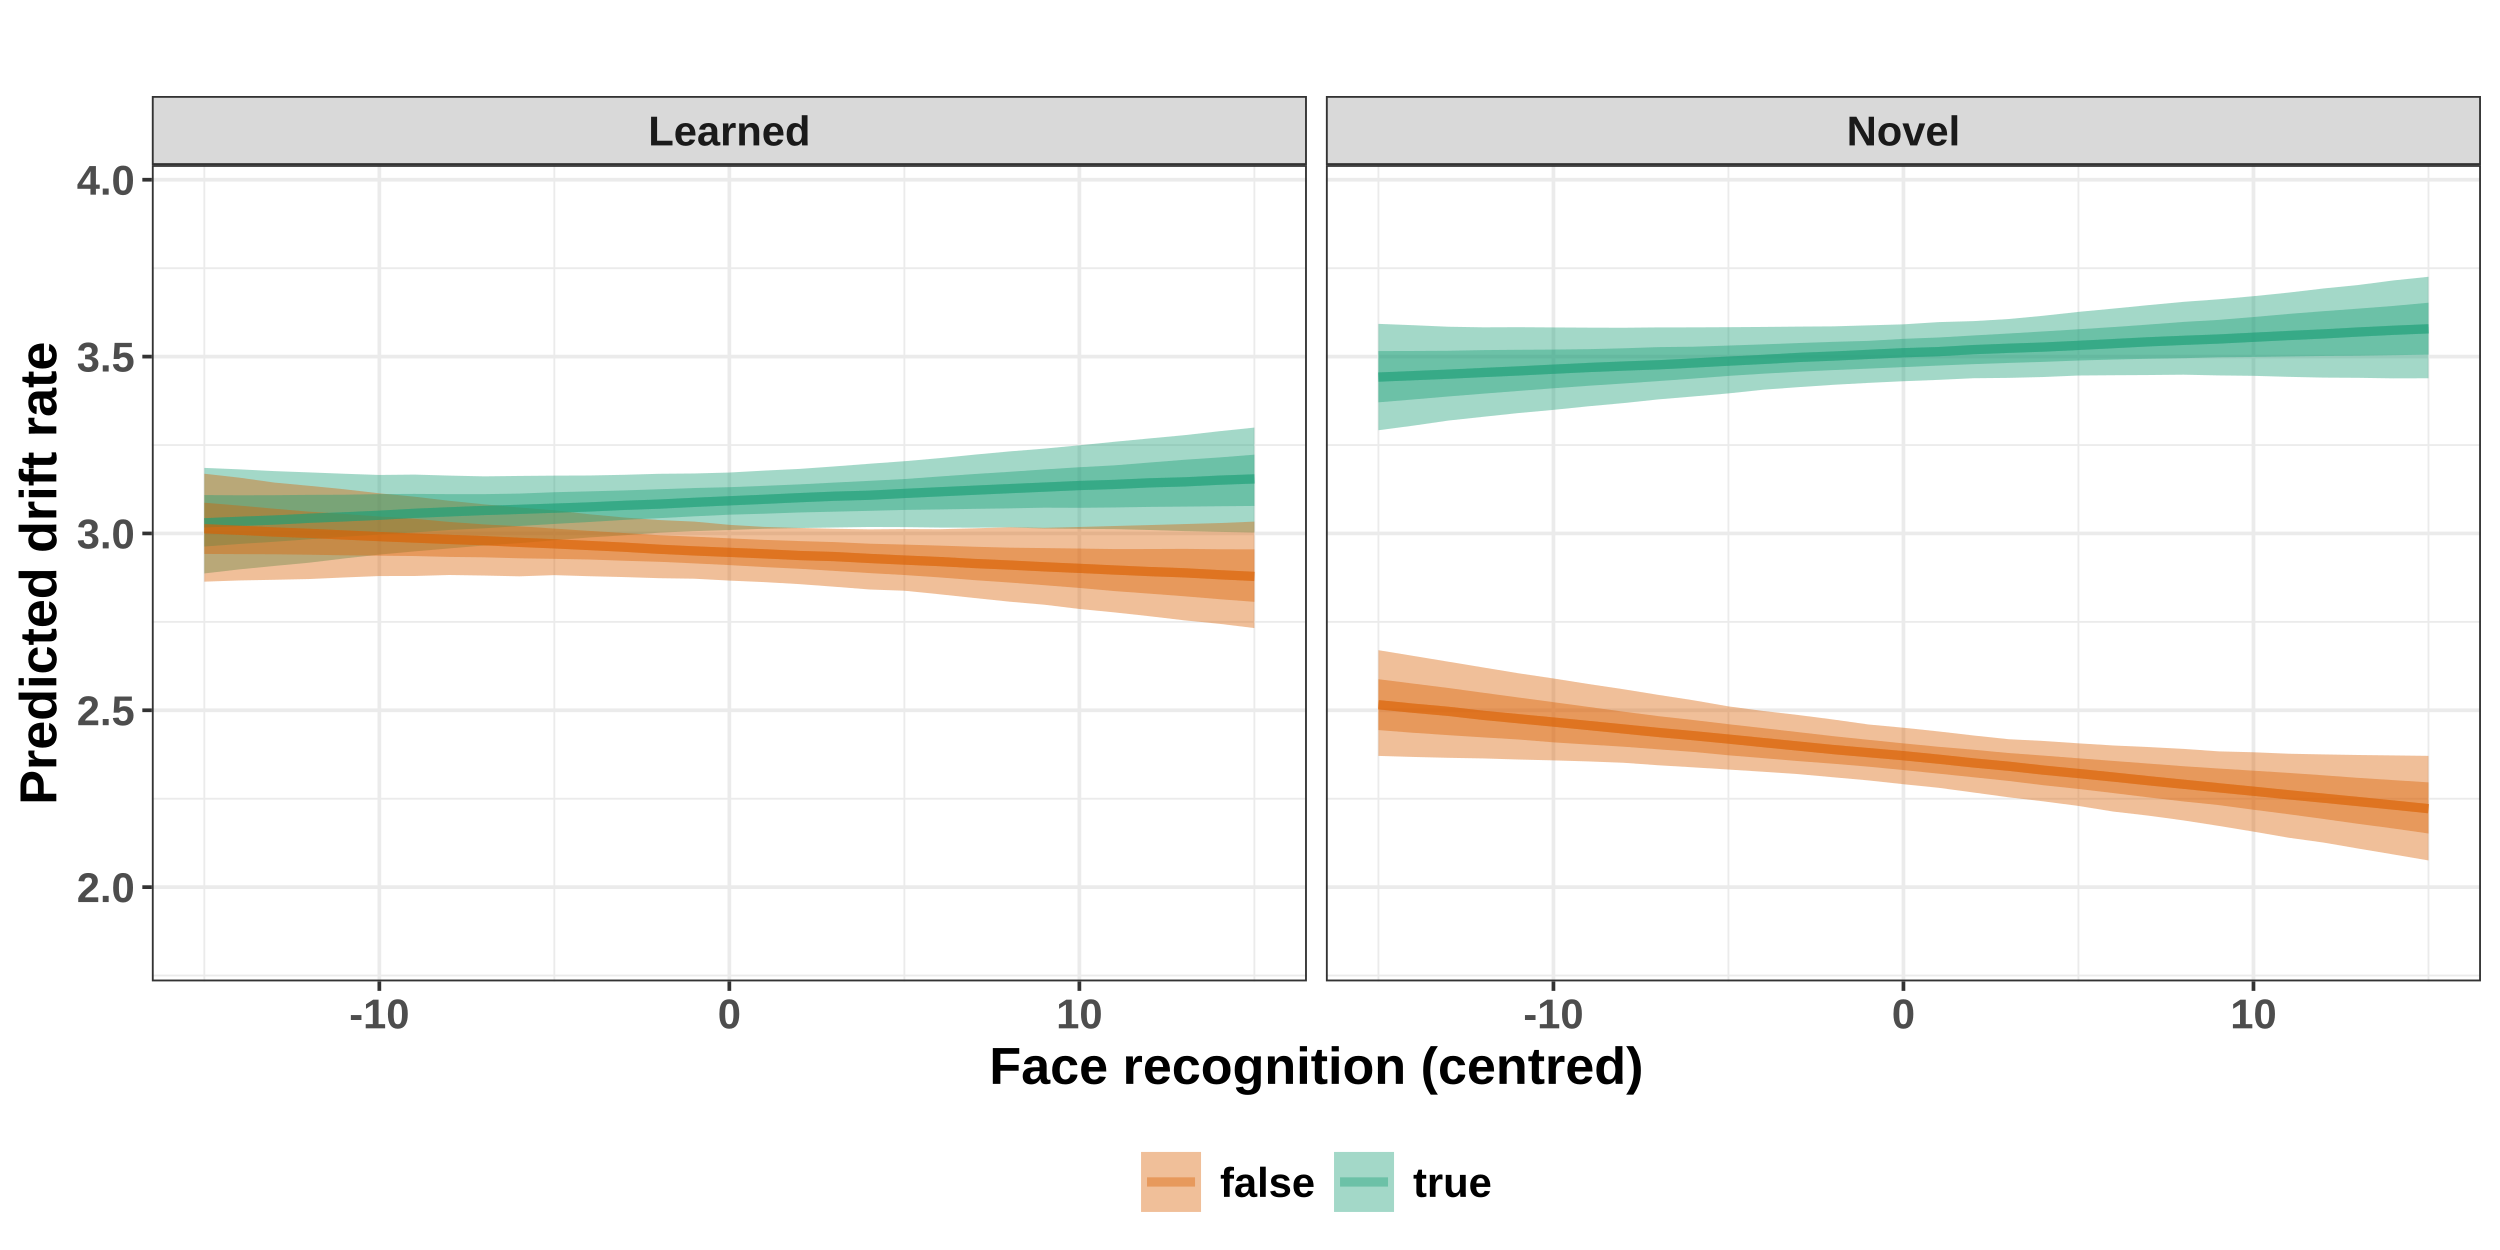
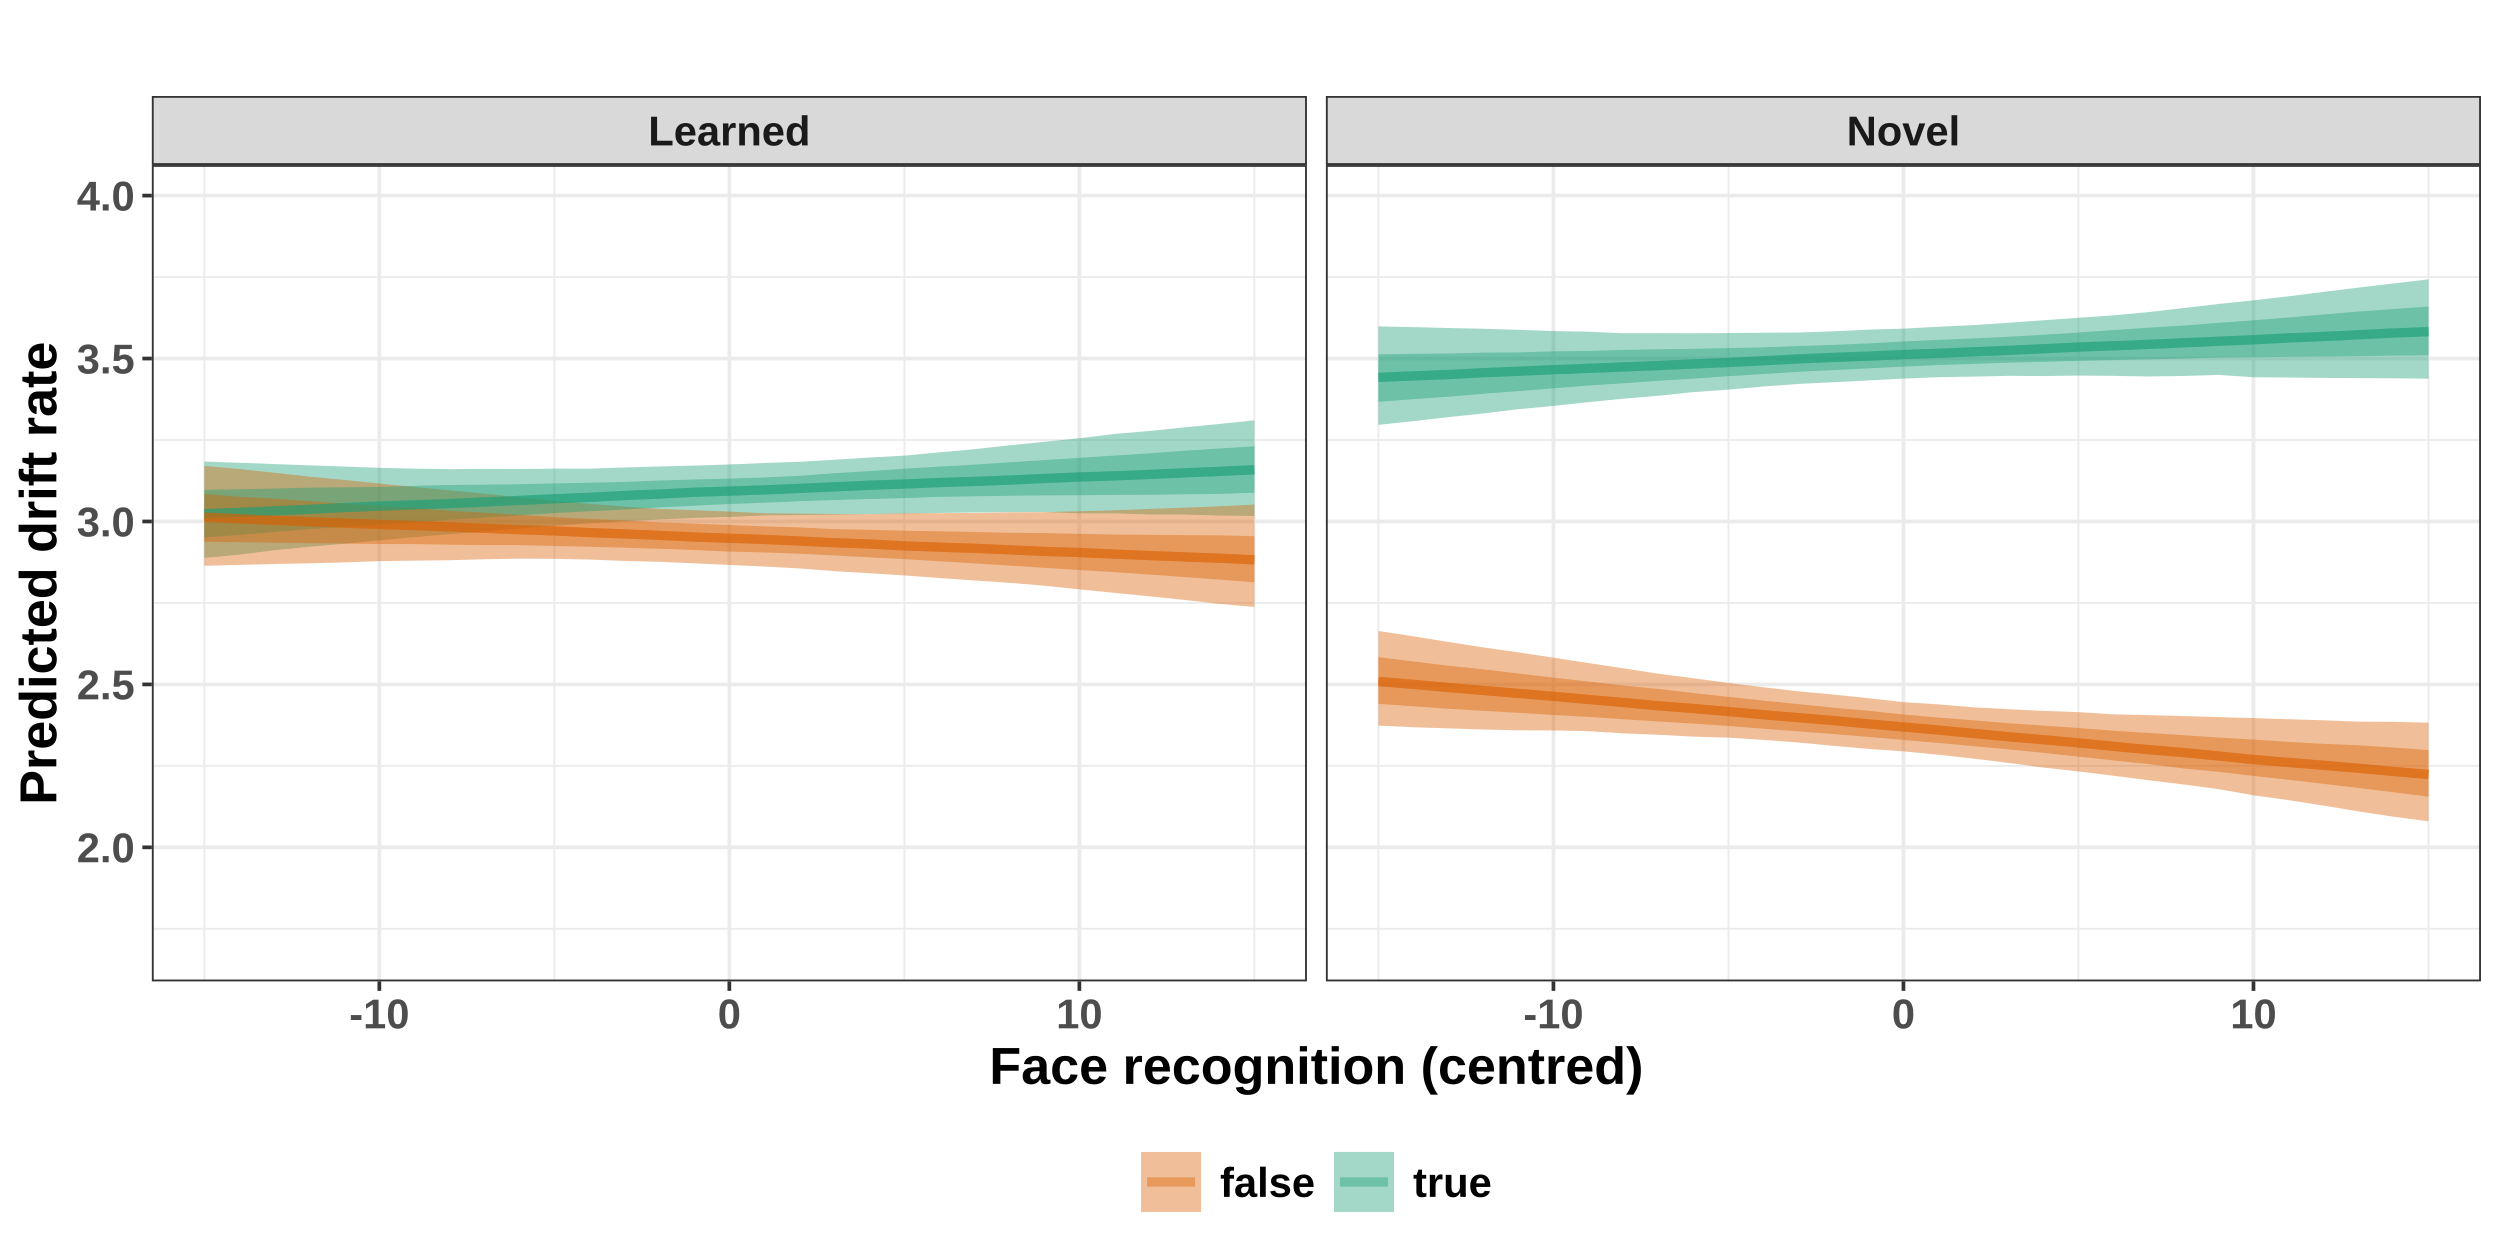
<svg xmlns="http://www.w3.org/2000/svg" width="720.00pt" height="360.00pt" viewBox="0 0 720.00 360.00">
  <g class="svglite">
    <defs>
      <style type="text/css">
    .svglite line, .svglite polyline, .svglite polygon, .svglite path, .svglite rect, .svglite circle {
      fill: none;
      stroke: #000000;
      stroke-linecap: round;
      stroke-linejoin: round;
      stroke-miterlimit: 10.00;
    }
    .svglite text {
      white-space: pre;
    }
    .svglite g.glyphgroup path {
      fill: inherit;
      stroke: none;
    }
  </style>
    </defs>
    <rect width="100%" height="100%" style="stroke: none; fill: #FFFFFF;" />
    <defs>
      <clipPath id="cpMC4wMHw3MjAuMDB8MC4wMHwzNjAuMDA=">
        <rect x="0.00" y="0.00" width="720.00" height="360.00" />
      </clipPath>
    </defs>
    <g clip-path="url(#cpMC4wMHw3MjAuMDB8MC4wMHwzNjAuMDA=)">
      <rect x="0.00" y="0.00" width="720.00" height="360.00" style="stroke-width: 1.07; stroke: #FFFFFF; fill: #FFFFFF;" />
    </g>
    <defs>
      <clipPath id="cpNDMuNzN8Mzc2LjM4fDQ3LjUzfDI4Mi42Mw==">
        <rect x="43.73" y="47.53" width="332.66" height="235.11" />
      </clipPath>
    </defs>
    <g clip-path="url(#cpNDMuNzN8Mzc2LjM4fDQ3LjUzfDI4Mi42Mw==)">
      <rect x="43.73" y="47.53" width="332.66" height="235.11" style="stroke-width: 1.07; stroke: none; fill: #FFFFFF;" />
-       <polyline points="43.73,280.96 376.38,280.96 " style="stroke-width: 0.53; stroke: #EBEBEB; stroke-linecap: butt;" />
-       <polyline points="43.73,230.03 376.38,230.03 " style="stroke-width: 0.53; stroke: #EBEBEB; stroke-linecap: butt;" />
-       <polyline points="43.73,179.10 376.38,179.10 " style="stroke-width: 0.53; stroke: #EBEBEB; stroke-linecap: butt;" />
-       <polyline points="43.73,128.17 376.38,128.17 " style="stroke-width: 0.53; stroke: #EBEBEB; stroke-linecap: butt;" />
-       <polyline points="43.73,77.24 376.38,77.24 " style="stroke-width: 0.53; stroke: #EBEBEB; stroke-linecap: butt;" />
+       <polyline points="43.73,267.49 376.38,267.49 " style="stroke-width: 0.53; stroke: #EBEBEB; stroke-linecap: butt;" />
+       <polyline points="43.73,220.57 376.38,220.57 " style="stroke-width: 0.53; stroke: #EBEBEB; stroke-linecap: butt;" />
+       <polyline points="43.73,173.64 376.38,173.64 " style="stroke-width: 0.53; stroke: #EBEBEB; stroke-linecap: butt;" />
+       <polyline points="43.73,126.72 376.38,126.72 " style="stroke-width: 0.53; stroke: #EBEBEB; stroke-linecap: butt;" />
+       <polyline points="43.73,79.80 376.38,79.80 " style="stroke-width: 0.53; stroke: #EBEBEB; stroke-linecap: butt;" />
      <polyline points="58.85,282.63 58.85,47.53 " style="stroke-width: 0.53; stroke: #EBEBEB; stroke-linecap: butt;" />
      <polyline points="159.65,282.63 159.65,47.53 " style="stroke-width: 0.53; stroke: #EBEBEB; stroke-linecap: butt;" />
      <polyline points="260.46,282.63 260.46,47.53 " style="stroke-width: 0.53; stroke: #EBEBEB; stroke-linecap: butt;" />
      <polyline points="361.26,282.63 361.26,47.53 " style="stroke-width: 0.53; stroke: #EBEBEB; stroke-linecap: butt;" />
-       <polyline points="43.73,255.49 376.38,255.49 " style="stroke-width: 1.07; stroke: #EBEBEB; stroke-linecap: butt;" />
-       <polyline points="43.73,204.56 376.38,204.56 " style="stroke-width: 1.07; stroke: #EBEBEB; stroke-linecap: butt;" />
-       <polyline points="43.73,153.63 376.38,153.63 " style="stroke-width: 1.07; stroke: #EBEBEB; stroke-linecap: butt;" />
-       <polyline points="43.73,102.70 376.38,102.70 " style="stroke-width: 1.07; stroke: #EBEBEB; stroke-linecap: butt;" />
-       <polyline points="43.73,51.77 376.38,51.77 " style="stroke-width: 1.07; stroke: #EBEBEB; stroke-linecap: butt;" />
+       <polyline points="43.73,244.03 376.38,244.03 " style="stroke-width: 1.07; stroke: #EBEBEB; stroke-linecap: butt;" />
+       <polyline points="43.73,197.11 376.38,197.11 " style="stroke-width: 1.07; stroke: #EBEBEB; stroke-linecap: butt;" />
+       <polyline points="43.73,150.18 376.38,150.18 " style="stroke-width: 1.07; stroke: #EBEBEB; stroke-linecap: butt;" />
+       <polyline points="43.73,103.26 376.38,103.26 " style="stroke-width: 1.07; stroke: #EBEBEB; stroke-linecap: butt;" />
+       <polyline points="43.73,56.33 376.38,56.33 " style="stroke-width: 1.07; stroke: #EBEBEB; stroke-linecap: butt;" />
      <polyline points="109.25,282.63 109.25,47.53 " style="stroke-width: 1.07; stroke: #EBEBEB; stroke-linecap: butt;" />
      <polyline points="210.05,282.63 210.05,47.53 " style="stroke-width: 1.07; stroke: #EBEBEB; stroke-linecap: butt;" />
      <polyline points="310.86,282.63 310.86,47.53 " style="stroke-width: 1.07; stroke: #EBEBEB; stroke-linecap: butt;" />
-       <polygon points="58.85,134.75 68.93,135.17 79.01,135.68 89.09,136.05 99.17,136.44 109.25,136.79 119.33,136.68 129.41,136.97 139.49,137.19 149.57,137.07 159.65,136.98 169.73,136.94 179.81,136.74 189.89,136.45 199.97,136.36 210.05,136.09 220.14,135.53 230.22,135.05 240.30,134.33 250.38,133.56 260.46,132.83 270.54,131.95 280.62,130.94 290.70,130.01 300.78,129.20 310.86,128.24 320.94,127.23 331.02,126.27 341.10,125.33 351.18,124.19 361.26,123.14 361.26,153.38 351.18,153.18 341.10,152.96 331.02,152.64 320.94,152.38 310.86,152.31 300.78,152.21 290.70,151.90 280.62,151.97 270.54,151.94 260.46,151.81 250.38,151.77 240.30,151.92 230.22,152.08 220.14,152.28 210.05,152.64 199.97,152.97 189.89,153.41 179.81,154.15 169.73,154.79 159.65,155.58 149.57,156.41 139.49,157.08 129.41,157.94 119.33,158.80 109.25,159.72 99.17,160.83 89.09,162.05 79.01,162.99 68.93,163.98 58.85,165.15 " style="stroke-width: 0.00; stroke: none; stroke-linecap: butt; fill: #1B9E77; fill-opacity: 0.40;" />
-       <polygon points="58.85,136.44 68.93,137.57 79.01,138.98 89.09,139.92 99.17,140.91 109.25,142.08 119.33,143.05 129.41,144.23 139.49,145.26 149.57,146.16 159.65,146.96 169.73,148.11 179.81,149.05 189.89,149.77 199.97,150.22 210.05,151.15 220.14,151.75 230.22,152.05 240.30,152.28 250.38,152.45 260.46,152.36 270.54,152.41 280.62,152.16 290.70,151.85 300.78,152.01 310.86,151.77 320.94,151.49 331.02,151.22 341.10,150.93 351.18,150.64 361.26,150.22 361.26,180.89 351.18,179.66 341.10,178.66 331.02,177.47 320.94,176.37 310.86,175.39 300.78,174.16 290.70,173.28 280.62,172.23 270.54,171.15 260.46,170.13 250.38,169.77 240.30,168.98 230.22,168.23 220.14,167.65 210.05,167.21 199.97,166.67 189.89,166.52 179.81,166.20 169.73,165.95 159.65,165.64 149.57,165.98 139.49,165.76 129.41,165.60 119.33,165.89 109.25,165.90 99.17,166.31 89.09,166.76 79.01,166.98 68.93,167.17 58.85,167.52 " style="stroke-width: 0.00; stroke: none; stroke-linecap: butt; fill: #D95F02; fill-opacity: 0.40;" />
-       <polygon points="58.85,142.57 68.93,142.64 79.01,142.61 89.09,142.52 99.17,142.48 109.25,142.30 119.33,142.24 129.41,142.31 139.49,142.31 149.57,142.15 159.65,141.76 169.73,141.51 179.81,141.24 189.89,140.90 199.97,140.55 210.05,140.31 220.14,139.92 230.22,139.50 240.30,138.98 250.38,138.48 260.46,137.96 270.54,137.23 280.62,136.51 290.70,135.88 300.78,135.19 310.86,134.56 320.94,134.02 331.02,133.21 341.10,132.41 351.18,131.74 361.26,130.94 361.26,145.71 351.18,145.80 341.10,145.90 331.02,145.99 320.94,146.15 310.86,146.25 300.78,146.21 290.70,146.41 280.62,146.55 270.54,146.72 260.46,146.86 250.38,147.12 240.30,147.36 230.22,147.59 220.14,147.95 210.05,148.23 199.97,148.70 189.89,149.23 179.81,149.72 169.73,150.33 159.65,150.89 149.57,151.49 139.49,152.15 129.41,152.63 119.33,153.35 109.25,153.95 99.17,154.58 89.09,155.30 79.01,156.03 68.93,156.66 58.85,157.40 " style="stroke-width: 0.00; stroke: none; stroke-linecap: butt; fill: #1B9E77; fill-opacity: 0.40;" />
-       <polygon points="58.85,144.78 68.93,145.61 79.01,146.51 89.09,147.36 99.17,148.03 109.25,148.76 119.33,149.39 129.41,150.32 139.49,151.03 149.57,151.57 159.65,152.24 169.73,152.90 179.81,153.52 189.89,154.14 199.97,154.56 210.05,155.04 220.14,155.49 230.22,155.83 240.30,156.12 250.38,156.58 260.46,156.84 270.54,157.13 280.62,157.46 290.70,157.72 300.78,157.85 310.86,157.98 320.94,158.13 331.02,158.12 341.10,158.07 351.18,158.19 361.26,158.21 361.26,173.33 351.18,172.57 341.10,171.73 331.02,170.97 320.94,170.23 310.86,169.34 300.78,168.54 290.70,167.77 280.62,167.08 270.54,166.29 260.46,165.61 250.38,165.05 240.30,164.43 230.22,163.81 220.14,163.32 210.05,162.75 199.97,162.26 189.89,161.80 179.81,161.50 169.73,161.14 159.65,160.95 149.57,160.79 139.49,160.51 129.41,160.39 119.33,160.14 109.25,160.04 99.17,159.93 89.09,159.76 79.01,159.63 68.93,159.59 58.85,159.53 " style="stroke-width: 0.00; stroke: none; stroke-linecap: butt; fill: #D95F02; fill-opacity: 0.40;" />
-       <polyline points="58.85,150.57 68.93,150.15 79.01,149.77 89.09,149.25 99.17,148.85 109.25,148.40 119.33,147.84 129.41,147.41 139.49,147.01 149.57,146.69 159.65,146.35 169.73,146.00 179.81,145.54 189.89,145.18 199.97,144.68 210.05,144.23 220.14,143.80 230.22,143.33 240.30,142.91 250.38,142.63 260.46,142.11 270.54,141.64 280.62,141.18 290.70,140.73 300.78,140.29 310.86,139.83 320.94,139.52 331.02,139.06 341.10,138.78 351.18,138.29 361.26,137.93 " style="stroke-width: 2.67; stroke: #1B9E77; stroke-opacity: 0.40; stroke-linecap: butt;" />
-       <polyline points="58.85,150.57 68.93,150.15 79.01,149.77 89.09,149.25 99.17,148.85 109.25,148.40 119.33,147.84 129.41,147.41 139.49,147.01 149.57,146.69 159.65,146.35 169.73,146.00 179.81,145.54 189.89,145.18 199.97,144.68 210.05,144.23 220.14,143.80 230.22,143.33 240.30,142.91 250.38,142.63 260.46,142.11 270.54,141.64 280.62,141.18 290.70,140.73 300.78,140.29 310.86,139.83 320.94,139.52 331.02,139.06 341.10,138.78 351.18,138.29 361.26,137.93 " style="stroke-width: 2.67; stroke: #1B9E77; stroke-opacity: 0.40; stroke-linecap: butt;" />
-       <polyline points="58.85,152.27 68.93,152.72 79.01,153.22 89.09,153.61 99.17,154.08 109.25,154.54 119.33,154.96 129.41,155.35 139.49,155.72 149.57,156.20 159.65,156.62 169.73,157.11 179.81,157.59 189.89,158.19 199.97,158.66 210.05,159.08 220.14,159.50 230.22,159.99 240.30,160.29 250.38,160.83 260.46,161.30 270.54,161.73 280.62,162.29 290.70,162.73 300.78,163.24 310.86,163.69 320.94,164.16 331.02,164.61 341.10,164.97 351.18,165.52 361.26,166.01 " style="stroke-width: 2.67; stroke: #D95F02; stroke-opacity: 0.40; stroke-linecap: butt;" />
-       <polyline points="58.85,152.27 68.93,152.72 79.01,153.22 89.09,153.61 99.17,154.08 109.25,154.54 119.33,154.96 129.41,155.35 139.49,155.72 149.57,156.20 159.65,156.62 169.73,157.11 179.81,157.59 189.89,158.19 199.97,158.66 210.05,159.08 220.14,159.50 230.22,159.99 240.30,160.29 250.38,160.83 260.46,161.30 270.54,161.73 280.62,162.29 290.70,162.73 300.78,163.24 310.86,163.69 320.94,164.16 331.02,164.61 341.10,164.97 351.18,165.52 361.26,166.01 " style="stroke-width: 2.67; stroke: #D95F02; stroke-opacity: 0.40; stroke-linecap: butt;" />
+       <polygon points="58.85,132.92 68.93,133.28 79.01,133.65 89.09,134.01 99.17,134.37 109.25,134.73 119.33,134.97 129.41,135.11 139.49,135.04 149.57,135.08 159.65,134.96 169.73,134.98 179.81,134.63 189.89,134.34 199.97,134.09 210.05,133.77 220.14,133.34 230.22,133.00 240.30,132.40 250.38,131.77 260.46,131.22 270.54,130.27 280.62,129.36 290.70,128.25 300.78,127.24 310.86,126.20 320.94,124.97 331.02,124.12 341.10,123.07 351.18,122.09 361.26,121.05 361.26,148.59 351.18,148.49 341.10,148.17 331.02,148.16 320.94,147.84 310.86,147.83 300.78,147.47 290.70,147.49 280.62,147.60 270.54,147.74 260.46,147.90 250.38,148.11 240.30,148.20 230.22,148.33 220.14,148.43 210.05,148.88 199.97,149.15 189.89,149.62 179.81,150.16 169.73,150.72 159.65,151.41 149.57,152.18 139.49,153.02 129.41,153.84 119.33,154.69 109.25,155.62 99.17,156.58 89.09,157.45 79.01,158.46 68.93,159.73 58.85,160.66 " style="stroke-width: 0.00; stroke: none; stroke-linecap: butt; fill: #1B9E77; fill-opacity: 0.40;" />
+       <polygon points="58.85,134.19 68.93,135.09 79.01,136.16 89.09,137.28 99.17,138.24 109.25,139.26 119.33,140.26 129.41,141.23 139.49,142.16 149.57,143.30 159.65,144.25 169.73,145.09 179.81,145.91 189.89,146.57 199.97,146.93 210.05,147.34 220.14,147.81 230.22,147.93 240.30,148.03 250.38,148.10 260.46,147.78 270.54,147.78 280.62,147.73 290.70,147.55 300.78,147.51 310.86,147.24 320.94,146.97 331.02,146.56 341.10,146.22 351.18,145.81 361.26,145.30 361.26,174.83 351.18,173.91 341.10,172.78 331.02,171.75 320.94,170.75 310.86,169.75 300.78,168.69 290.70,167.85 280.62,167.17 270.54,166.48 260.46,165.74 250.38,165.09 240.30,164.50 230.22,163.72 220.14,163.16 210.05,162.71 199.97,162.23 189.89,161.81 179.81,161.55 169.73,161.15 159.65,160.95 149.57,160.89 139.49,161.07 129.41,161.35 119.33,161.46 109.25,161.61 99.17,161.97 89.09,162.24 79.01,162.43 68.93,162.70 58.85,162.94 " style="stroke-width: 0.00; stroke: none; stroke-linecap: butt; fill: #D95F02; fill-opacity: 0.40;" />
+       <polygon points="58.85,141.08 68.93,140.91 79.01,140.70 89.09,140.45 99.17,140.35 109.25,140.24 119.33,139.93 129.41,139.67 139.49,139.59 149.57,139.46 159.65,139.22 169.73,139.03 179.81,138.79 189.89,138.40 199.97,138.09 210.05,137.85 220.14,137.51 230.22,137.02 240.30,136.29 250.38,135.68 260.46,134.99 270.54,134.38 280.62,133.81 290.70,133.14 300.78,132.50 310.86,131.86 320.94,131.20 331.02,130.56 341.10,129.81 351.18,129.15 361.26,128.54 361.26,141.91 351.18,142.25 341.10,142.35 331.02,142.50 320.94,142.54 310.86,142.63 300.78,142.66 290.70,142.79 280.62,142.93 270.54,143.10 260.46,143.43 250.38,143.72 240.30,143.99 230.22,144.35 220.14,144.79 210.05,145.15 199.97,145.64 189.89,146.14 179.81,146.74 169.73,147.25 159.65,147.75 149.57,148.43 139.49,149.10 129.41,149.71 119.33,150.41 109.25,151.07 99.17,151.71 89.09,152.36 79.01,153.19 68.93,154.06 58.85,154.81 " style="stroke-width: 0.00; stroke: none; stroke-linecap: butt; fill: #1B9E77; fill-opacity: 0.40;" />
+       <polygon points="58.85,142.27 68.93,143.08 79.01,143.62 89.09,144.33 99.17,145.04 109.25,145.73 119.33,146.27 129.41,147.13 139.49,147.66 149.57,148.28 159.65,148.93 169.73,149.47 179.81,149.87 189.89,150.45 199.97,150.82 210.05,151.21 220.14,151.59 230.22,151.89 240.30,152.39 250.38,152.58 260.46,152.83 270.54,153.02 280.62,153.21 290.70,153.43 300.78,153.54 310.86,153.73 320.94,153.96 331.02,154.02 341.10,154.12 351.18,154.17 361.26,154.42 361.26,167.73 351.18,166.93 341.10,166.20 331.02,165.48 320.94,164.78 310.86,164.17 300.78,163.54 290.70,162.88 280.62,162.27 270.54,161.66 260.46,161.03 250.38,160.52 240.30,159.97 230.22,159.48 220.14,159.10 210.05,158.86 199.97,158.42 189.89,158.05 179.81,157.75 169.73,157.46 159.65,157.25 149.57,156.99 139.49,157.00 129.41,156.88 119.33,156.70 109.25,156.68 99.17,156.56 89.09,156.43 79.01,156.31 68.93,156.14 58.85,156.07 " style="stroke-width: 0.00; stroke: none; stroke-linecap: butt; fill: #D95F02; fill-opacity: 0.40;" />
+       <polyline points="58.85,147.95 68.93,147.58 79.01,147.14 89.09,146.68 99.17,146.18 109.25,145.75 119.33,145.38 129.41,145.04 139.49,144.57 149.57,144.12 159.65,143.65 169.73,143.24 179.81,142.69 189.89,142.29 199.97,141.77 210.05,141.44 220.14,141.09 230.22,140.66 240.30,140.21 250.38,139.75 260.46,139.40 270.54,138.98 280.62,138.65 290.70,138.27 300.78,137.80 310.86,137.38 320.94,137.05 331.02,136.64 341.10,136.17 351.18,135.77 361.26,135.28 " style="stroke-width: 2.67; stroke: #1B9E77; stroke-opacity: 0.40; stroke-linecap: butt;" />
+       <polyline points="58.85,147.95 68.93,147.58 79.01,147.14 89.09,146.68 99.17,146.18 109.25,145.75 119.33,145.38 129.41,145.04 139.49,144.57 149.57,144.12 159.65,143.65 169.73,143.24 179.81,142.69 189.89,142.29 199.97,141.77 210.05,141.44 220.14,141.09 230.22,140.66 240.30,140.21 250.38,139.75 260.46,139.40 270.54,138.98 280.62,138.65 290.70,138.27 300.78,137.80 310.86,137.38 320.94,137.05 331.02,136.64 341.10,136.17 351.18,135.77 361.26,135.28 " style="stroke-width: 2.67; stroke: #1B9E77; stroke-opacity: 0.40; stroke-linecap: butt;" />
+       <polyline points="58.85,148.95 68.93,149.41 79.01,149.87 89.09,150.27 99.17,150.67 109.25,151.04 119.33,151.37 129.41,151.74 139.49,152.15 149.57,152.55 159.65,152.90 169.73,153.38 179.81,153.76 189.89,154.19 199.97,154.66 210.05,155.02 220.14,155.36 230.22,155.81 240.30,156.31 250.38,156.67 260.46,157.22 270.54,157.58 280.62,157.92 290.70,158.35 300.78,158.81 310.86,159.13 320.94,159.58 331.02,160.00 341.10,160.39 351.18,160.77 361.26,161.23 " style="stroke-width: 2.67; stroke: #D95F02; stroke-opacity: 0.40; stroke-linecap: butt;" />
+       <polyline points="58.85,148.95 68.93,149.41 79.01,149.87 89.09,150.27 99.17,150.67 109.25,151.04 119.33,151.37 129.41,151.74 139.49,152.15 149.57,152.55 159.65,152.90 169.73,153.38 179.81,153.76 189.89,154.19 199.97,154.66 210.05,155.02 220.14,155.36 230.22,155.81 240.30,156.31 250.38,156.67 260.46,157.22 270.54,157.58 280.62,157.92 290.70,158.35 300.78,158.81 310.86,159.13 320.94,159.58 331.02,160.00 341.10,160.39 351.18,160.77 361.26,161.23 " style="stroke-width: 2.67; stroke: #D95F02; stroke-opacity: 0.40; stroke-linecap: butt;" />
      <rect x="43.73" y="47.53" width="332.66" height="235.11" style="stroke-width: 1.07; stroke: #333333;" />
    </g>
    <g clip-path="url(#cpMC4wMHw3MjAuMDB8MC4wMHwzNjAuMDA=)">
</g>
    <defs>
      <clipPath id="cpMzgxLjg2fDcxNC41Mnw0Ny41M3wyODIuNjM=">
        <rect x="381.86" y="47.53" width="332.66" height="235.11" />
      </clipPath>
    </defs>
    <g clip-path="url(#cpMzgxLjg2fDcxNC41Mnw0Ny41M3wyODIuNjM=)">
      <rect x="381.86" y="47.53" width="332.66" height="235.11" style="stroke-width: 1.07; stroke: none; fill: #FFFFFF;" />
-       <polyline points="381.86,280.96 714.52,280.96 " style="stroke-width: 0.53; stroke: #EBEBEB; stroke-linecap: butt;" />
-       <polyline points="381.86,230.03 714.52,230.03 " style="stroke-width: 0.53; stroke: #EBEBEB; stroke-linecap: butt;" />
-       <polyline points="381.86,179.10 714.52,179.10 " style="stroke-width: 0.53; stroke: #EBEBEB; stroke-linecap: butt;" />
-       <polyline points="381.86,128.17 714.52,128.17 " style="stroke-width: 0.53; stroke: #EBEBEB; stroke-linecap: butt;" />
-       <polyline points="381.86,77.24 714.52,77.24 " style="stroke-width: 0.53; stroke: #EBEBEB; stroke-linecap: butt;" />
+       <polyline points="381.86,267.49 714.52,267.49 " style="stroke-width: 0.53; stroke: #EBEBEB; stroke-linecap: butt;" />
+       <polyline points="381.86,220.57 714.52,220.57 " style="stroke-width: 0.53; stroke: #EBEBEB; stroke-linecap: butt;" />
+       <polyline points="381.86,173.64 714.52,173.64 " style="stroke-width: 0.53; stroke: #EBEBEB; stroke-linecap: butt;" />
+       <polyline points="381.86,126.72 714.52,126.72 " style="stroke-width: 0.53; stroke: #EBEBEB; stroke-linecap: butt;" />
+       <polyline points="381.86,79.80 714.52,79.80 " style="stroke-width: 0.53; stroke: #EBEBEB; stroke-linecap: butt;" />
      <polyline points="396.98,282.63 396.98,47.53 " style="stroke-width: 0.53; stroke: #EBEBEB; stroke-linecap: butt;" />
      <polyline points="497.79,282.63 497.79,47.53 " style="stroke-width: 0.53; stroke: #EBEBEB; stroke-linecap: butt;" />
      <polyline points="598.59,282.63 598.59,47.53 " style="stroke-width: 0.53; stroke: #EBEBEB; stroke-linecap: butt;" />
      <polyline points="699.40,282.63 699.40,47.53 " style="stroke-width: 0.53; stroke: #EBEBEB; stroke-linecap: butt;" />
-       <polyline points="381.86,255.49 714.52,255.49 " style="stroke-width: 1.07; stroke: #EBEBEB; stroke-linecap: butt;" />
-       <polyline points="381.86,204.56 714.52,204.56 " style="stroke-width: 1.07; stroke: #EBEBEB; stroke-linecap: butt;" />
-       <polyline points="381.86,153.63 714.52,153.63 " style="stroke-width: 1.07; stroke: #EBEBEB; stroke-linecap: butt;" />
-       <polyline points="381.86,102.70 714.52,102.70 " style="stroke-width: 1.07; stroke: #EBEBEB; stroke-linecap: butt;" />
-       <polyline points="381.86,51.77 714.52,51.77 " style="stroke-width: 1.07; stroke: #EBEBEB; stroke-linecap: butt;" />
+       <polyline points="381.86,244.03 714.52,244.03 " style="stroke-width: 1.07; stroke: #EBEBEB; stroke-linecap: butt;" />
+       <polyline points="381.86,197.11 714.52,197.11 " style="stroke-width: 1.07; stroke: #EBEBEB; stroke-linecap: butt;" />
+       <polyline points="381.86,150.18 714.52,150.18 " style="stroke-width: 1.07; stroke: #EBEBEB; stroke-linecap: butt;" />
+       <polyline points="381.86,103.26 714.52,103.26 " style="stroke-width: 1.07; stroke: #EBEBEB; stroke-linecap: butt;" />
+       <polyline points="381.86,56.33 714.52,56.33 " style="stroke-width: 1.07; stroke: #EBEBEB; stroke-linecap: butt;" />
      <polyline points="447.39,282.63 447.39,47.53 " style="stroke-width: 1.07; stroke: #EBEBEB; stroke-linecap: butt;" />
      <polyline points="548.19,282.63 548.19,47.53 " style="stroke-width: 1.07; stroke: #EBEBEB; stroke-linecap: butt;" />
      <polyline points="649.00,282.63 649.00,47.53 " style="stroke-width: 1.07; stroke: #EBEBEB; stroke-linecap: butt;" />
-       <polygon points="396.98,93.27 407.06,93.66 417.14,94.10 427.23,94.27 437.31,94.23 447.39,94.30 457.47,94.36 467.55,94.39 477.63,94.29 487.71,94.28 497.79,94.23 507.87,94.16 517.95,94.06 528.03,93.99 538.11,93.70 548.19,93.41 558.27,92.77 568.35,92.48 578.43,91.88 588.51,90.93 598.59,89.82 608.67,88.87 618.76,87.87 628.84,86.93 638.92,86.20 649.00,85.30 659.08,84.27 669.16,83.08 679.24,82.07 689.32,80.76 699.40,79.71 699.40,108.94 689.32,108.97 679.24,108.81 669.16,108.75 659.08,108.53 649.00,108.24 638.92,108.12 628.84,107.91 618.76,108.01 608.67,108.07 598.59,108.15 588.51,108.58 578.43,108.83 568.35,108.93 558.27,109.40 548.19,109.79 538.11,110.27 528.03,110.82 517.95,111.50 507.87,112.23 497.79,113.30 487.71,114.18 477.63,115.02 467.55,116.09 457.47,117.01 447.39,118.04 437.31,118.96 427.23,120.03 417.14,121.12 407.06,122.58 396.98,123.91 " style="stroke-width: 0.00; stroke: none; stroke-linecap: butt; fill: #1B9E77; fill-opacity: 0.40;" />
-       <polygon points="396.98,187.25 407.06,188.91 417.14,190.57 427.23,192.24 437.31,193.90 447.39,195.40 457.47,197.00 467.55,198.50 477.63,200.13 487.71,201.68 497.79,203.44 507.87,204.77 517.95,205.93 528.03,207.23 538.11,208.65 548.19,209.59 558.27,210.65 568.35,211.82 578.43,212.89 588.51,213.40 598.59,214.08 608.67,214.70 618.76,215.15 628.84,215.68 638.92,216.39 649.00,216.65 659.08,217.07 669.16,217.27 679.24,217.44 689.32,217.56 699.40,217.69 699.40,247.81 689.32,246.09 679.24,244.40 669.16,242.66 659.08,241.26 649.00,239.51 638.92,237.85 628.84,236.28 618.76,234.91 608.67,233.74 598.59,232.12 588.51,230.79 578.43,229.62 568.35,228.24 558.27,226.88 548.19,225.86 538.11,224.76 528.03,223.86 517.95,222.95 507.87,222.27 497.79,221.63 487.71,221.00 477.63,220.40 467.55,219.68 457.47,219.29 447.39,218.99 437.31,218.74 427.23,218.43 417.14,218.25 407.06,218.00 396.98,217.70 " style="stroke-width: 0.00; stroke: none; stroke-linecap: butt; fill: #D95F02; fill-opacity: 0.40;" />
-       <polygon points="396.98,101.11 407.06,101.08 417.14,101.02 427.23,100.83 437.31,100.74 447.39,100.68 457.47,100.56 467.55,100.31 477.63,99.97 487.71,99.85 497.79,99.52 507.87,99.18 517.95,98.79 528.03,98.45 538.11,98.17 548.19,97.58 558.27,97.20 568.35,96.61 578.43,96.05 588.51,95.45 598.59,94.83 608.67,94.19 618.76,93.47 628.84,92.71 638.92,92.13 649.00,91.30 659.08,90.41 669.16,89.62 679.24,88.88 689.32,88.10 699.40,87.18 699.40,102.13 689.32,102.30 679.24,102.45 669.16,102.52 659.08,102.66 649.00,102.80 638.92,102.89 628.84,103.16 618.76,103.32 608.67,103.55 598.59,103.83 588.51,104.22 578.43,104.52 568.35,104.87 558.27,105.28 548.19,105.73 538.11,106.16 528.03,106.58 517.95,107.06 507.87,107.62 497.79,108.26 487.71,109.03 477.63,109.74 467.55,110.45 457.47,111.10 447.39,111.82 437.31,112.59 427.23,113.37 417.14,114.18 407.06,115.04 396.98,115.87 " style="stroke-width: 0.00; stroke: none; stroke-linecap: butt; fill: #1B9E77; fill-opacity: 0.40;" />
-       <polygon points="396.98,195.61 407.06,196.88 417.14,198.15 427.23,199.52 437.31,200.88 447.39,202.23 457.47,203.59 467.55,204.96 477.63,206.25 487.71,207.37 497.79,208.57 507.87,209.71 517.95,210.86 528.03,212.02 538.11,213.07 548.19,214.09 558.27,215.07 568.35,215.92 578.43,216.87 588.51,217.61 598.59,218.39 608.67,219.15 618.76,219.91 628.84,220.67 638.92,221.33 649.00,221.96 659.08,222.59 669.16,223.29 679.24,224.03 689.32,224.68 699.40,225.32 699.40,240.05 689.32,238.61 679.24,237.28 669.16,235.87 659.08,234.50 649.00,233.21 638.92,231.86 628.84,230.82 618.76,229.65 608.67,228.41 598.59,227.22 588.51,226.15 578.43,224.91 568.35,223.85 558.27,222.81 548.19,221.78 538.11,220.80 528.03,219.96 517.95,219.20 507.87,218.35 497.79,217.53 487.71,216.56 477.63,215.81 467.55,215.05 457.47,214.44 447.39,213.80 437.31,212.98 427.23,212.37 417.14,211.73 407.06,211.05 396.98,210.26 " style="stroke-width: 0.00; stroke: none; stroke-linecap: butt; fill: #D95F02; fill-opacity: 0.40;" />
-       <polyline points="396.98,108.60 407.06,108.18 417.14,107.76 427.23,107.28 437.31,106.83 447.39,106.33 457.47,105.84 467.55,105.43 477.63,105.06 487.71,104.55 497.79,104.01 507.87,103.51 517.95,102.94 528.03,102.55 538.11,102.06 548.19,101.59 558.27,101.27 568.35,100.69 578.43,100.30 588.51,99.96 598.59,99.47 608.67,98.96 618.76,98.44 628.84,98.02 638.92,97.64 649.00,97.13 659.08,96.63 669.16,96.17 679.24,95.61 689.32,95.12 699.40,94.70 " style="stroke-width: 2.67; stroke: #1B9E77; stroke-opacity: 0.40; stroke-linecap: butt;" />
-       <polyline points="396.98,108.60 407.06,108.18 417.14,107.76 427.23,107.28 437.31,106.83 447.39,106.33 457.47,105.84 467.55,105.43 477.63,105.06 487.71,104.55 497.79,104.01 507.87,103.51 517.95,102.94 528.03,102.55 538.11,102.06 548.19,101.59 558.27,101.27 568.35,100.69 578.43,100.30 588.51,99.96 598.59,99.47 608.67,98.96 618.76,98.44 628.84,98.02 638.92,97.64 649.00,97.13 659.08,96.63 669.16,96.17 679.24,95.61 689.32,95.12 699.40,94.70 " style="stroke-width: 2.67; stroke: #1B9E77; stroke-opacity: 0.40; stroke-linecap: butt;" />
-       <polyline points="396.98,202.96 407.06,203.97 417.14,204.87 427.23,206.02 437.31,206.99 447.39,207.95 457.47,208.94 467.55,209.94 477.63,210.95 487.71,211.87 497.79,212.85 507.87,213.87 517.95,214.87 528.03,215.88 538.11,216.76 548.19,217.64 558.27,218.64 568.35,219.72 578.43,220.67 588.51,221.79 598.59,222.77 608.67,223.79 618.76,224.85 628.84,225.86 638.92,226.88 649.00,227.87 659.08,228.89 669.16,229.87 679.24,230.86 689.32,231.86 699.40,232.90 " style="stroke-width: 2.67; stroke: #D95F02; stroke-opacity: 0.40; stroke-linecap: butt;" />
-       <polyline points="396.98,202.96 407.06,203.97 417.14,204.87 427.23,206.02 437.31,206.99 447.39,207.95 457.47,208.94 467.55,209.94 477.63,210.95 487.71,211.87 497.79,212.85 507.87,213.87 517.95,214.87 528.03,215.88 538.11,216.76 548.19,217.64 558.27,218.64 568.35,219.72 578.43,220.67 588.51,221.79 598.59,222.77 608.67,223.79 618.76,224.85 628.84,225.86 638.92,226.88 649.00,227.87 659.08,228.89 669.16,229.87 679.24,230.86 689.32,231.86 699.40,232.90 " style="stroke-width: 2.67; stroke: #D95F02; stroke-opacity: 0.40; stroke-linecap: butt;" />
+       <polygon points="396.98,94.00 407.06,94.22 417.14,94.46 427.23,94.68 437.31,94.99 447.39,95.35 457.47,95.53 467.55,95.97 477.63,95.95 487.71,95.98 497.79,95.91 507.87,95.82 517.95,95.77 528.03,95.41 538.11,94.93 548.19,94.65 558.27,94.10 568.35,93.63 578.43,92.94 588.51,92.23 598.59,91.51 608.67,90.82 618.76,89.88 628.84,88.71 638.92,87.54 649.00,86.49 659.08,85.33 669.16,84.07 679.24,82.82 689.32,81.63 699.40,80.45 699.40,109.07 689.32,108.95 679.24,108.91 669.16,108.83 659.08,108.73 649.00,108.64 638.92,107.98 628.84,108.28 618.76,108.42 608.67,108.25 598.59,108.16 588.51,108.31 578.43,108.25 568.35,108.46 558.27,108.64 548.19,109.03 538.11,109.57 528.03,110.08 517.95,110.57 507.87,111.31 497.79,112.21 487.71,112.92 477.63,113.98 467.55,114.82 457.47,115.81 447.39,116.91 437.31,117.85 427.23,119.07 417.14,120.13 407.06,121.28 396.98,122.36 " style="stroke-width: 0.00; stroke: none; stroke-linecap: butt; fill: #1B9E77; fill-opacity: 0.40;" />
+       <polygon points="396.98,181.72 407.06,183.26 417.14,184.89 427.23,186.47 437.31,187.88 447.39,189.42 457.47,190.96 467.55,192.50 477.63,194.03 487.71,195.34 497.79,196.68 507.87,197.93 517.95,199.11 528.03,200.03 538.11,201.08 548.19,202.22 558.27,202.86 568.35,203.72 578.43,204.24 588.51,204.73 598.59,205.09 608.67,205.73 618.76,205.95 628.84,206.23 638.92,206.53 649.00,206.80 659.08,207.14 669.16,207.44 679.24,207.83 689.32,207.89 699.40,208.12 699.40,236.54 689.32,235.22 679.24,233.69 669.16,232.01 659.08,230.44 649.00,229.05 638.92,227.28 628.84,225.93 618.76,224.70 608.67,223.42 598.59,222.17 588.51,221.07 578.43,219.71 568.35,218.49 558.27,217.37 548.19,216.40 538.11,215.68 528.03,214.81 517.95,213.85 507.87,213.09 497.79,212.45 487.71,212.15 477.63,211.62 467.55,211.21 457.47,210.58 447.39,210.37 437.31,210.34 427.23,210.10 417.14,209.77 407.06,209.45 396.98,208.98 " style="stroke-width: 0.00; stroke: none; stroke-linecap: butt; fill: #D95F02; fill-opacity: 0.40;" />
+       <polygon points="396.98,102.05 407.06,101.91 417.14,101.80 427.23,101.56 437.31,101.49 447.39,101.19 457.47,101.07 467.55,100.79 477.63,100.59 487.71,100.46 497.79,100.25 507.87,100.03 517.95,99.64 528.03,99.33 538.11,98.90 548.19,98.34 558.27,97.88 568.35,97.47 578.43,96.98 588.51,96.41 598.59,95.76 608.67,95.06 618.76,94.37 628.84,93.76 638.92,92.97 649.00,92.24 659.08,91.43 669.16,90.57 679.24,89.73 689.32,88.99 699.40,88.29 699.40,102.34 689.32,102.42 679.24,102.59 669.16,102.69 659.08,102.77 649.00,102.89 638.92,102.99 628.84,103.29 618.76,103.48 608.67,103.69 598.59,103.93 588.51,104.18 578.43,104.45 568.35,104.79 558.27,105.12 548.19,105.58 538.11,106.08 528.03,106.59 517.95,107.07 507.87,107.72 497.79,108.34 487.71,109.05 477.63,109.65 467.55,110.38 457.47,111.03 447.39,111.83 437.31,112.64 427.23,113.40 417.14,114.24 407.06,114.96 396.98,115.74 " style="stroke-width: 0.00; stroke: none; stroke-linecap: butt; fill: #1B9E77; fill-opacity: 0.40;" />
+       <polygon points="396.98,189.28 407.06,190.50 417.14,191.73 427.23,192.77 437.31,193.97 447.39,195.17 457.47,196.29 467.55,197.45 477.63,198.41 487.71,199.60 497.79,200.70 507.87,201.77 517.95,202.79 528.03,203.81 538.11,204.70 548.19,205.77 558.27,206.66 568.35,207.44 578.43,208.28 588.51,208.98 598.59,209.66 608.67,210.45 618.76,211.10 628.84,211.73 638.92,212.42 649.00,213.00 659.08,213.66 669.16,214.21 679.24,214.64 689.32,215.29 699.40,216.03 699.40,229.45 689.32,228.19 679.24,226.94 669.16,225.75 659.08,224.58 649.00,223.48 638.92,222.29 628.84,221.32 618.76,220.05 608.67,219.01 598.59,217.92 588.51,216.83 578.43,215.81 568.35,214.90 558.27,213.97 548.19,213.10 538.11,212.23 528.03,211.41 517.95,210.64 507.87,209.88 497.79,209.08 487.71,208.41 477.63,207.79 467.55,207.16 457.47,206.47 447.39,205.92 437.31,205.30 427.23,204.73 417.14,204.12 407.06,203.42 396.98,202.72 " style="stroke-width: 0.00; stroke: none; stroke-linecap: butt; fill: #D95F02; fill-opacity: 0.40;" />
+       <polyline points="396.98,108.68 407.06,108.26 417.14,107.87 427.23,107.34 437.31,106.92 447.39,106.47 457.47,106.08 467.55,105.68 477.63,105.28 487.71,104.82 497.79,104.40 507.87,103.89 517.95,103.37 528.03,102.93 538.11,102.56 548.19,102.11 558.27,101.76 568.35,101.31 578.43,100.90 588.51,100.44 598.59,99.95 608.67,99.58 618.76,99.18 628.84,98.73 638.92,98.28 649.00,97.85 659.08,97.33 669.16,96.91 679.24,96.42 689.32,95.91 699.40,95.50 " style="stroke-width: 2.67; stroke: #1B9E77; stroke-opacity: 0.40; stroke-linecap: butt;" />
+       <polyline points="396.98,108.68 407.06,108.26 417.14,107.87 427.23,107.34 437.31,106.92 447.39,106.47 457.47,106.08 467.55,105.68 477.63,105.28 487.71,104.82 497.79,104.40 507.87,103.89 517.95,103.37 528.03,102.93 538.11,102.56 548.19,102.11 558.27,101.76 568.35,101.31 578.43,100.90 588.51,100.44 598.59,99.95 608.67,99.58 618.76,99.18 628.84,98.73 638.92,98.28 649.00,97.85 659.08,97.33 669.16,96.91 679.24,96.42 689.32,95.91 699.40,95.50 " style="stroke-width: 2.67; stroke: #1B9E77; stroke-opacity: 0.40; stroke-linecap: butt;" />
+       <polyline points="396.98,196.27 407.06,197.10 417.14,198.01 427.23,198.86 437.31,199.70 447.39,200.54 457.47,201.44 467.55,202.33 477.63,203.27 487.71,204.05 497.79,204.92 507.87,205.84 517.95,206.69 528.03,207.53 538.11,208.49 548.19,209.36 558.27,210.26 568.35,211.23 578.43,212.18 588.51,213.03 598.59,213.95 608.67,214.94 618.76,215.90 628.84,216.73 638.92,217.72 649.00,218.75 659.08,219.58 669.16,220.40 679.24,221.26 689.32,222.18 699.40,223.05 " style="stroke-width: 2.67; stroke: #D95F02; stroke-opacity: 0.40; stroke-linecap: butt;" />
+       <polyline points="396.98,196.27 407.06,197.10 417.14,198.01 427.23,198.86 437.31,199.70 447.39,200.54 457.47,201.44 467.55,202.33 477.63,203.27 487.71,204.05 497.79,204.92 507.87,205.84 517.95,206.69 528.03,207.53 538.11,208.49 548.19,209.36 558.27,210.26 568.35,211.23 578.43,212.18 588.51,213.03 598.59,213.95 608.67,214.94 618.76,215.90 628.84,216.73 638.92,217.72 649.00,218.75 659.08,219.58 669.16,220.40 679.24,221.26 689.32,222.18 699.40,223.05 " style="stroke-width: 2.67; stroke: #D95F02; stroke-opacity: 0.40; stroke-linecap: butt;" />
      <rect x="381.86" y="47.53" width="332.66" height="235.11" style="stroke-width: 1.07; stroke: #333333;" />
    </g>
    <g clip-path="url(#cpMC4wMHw3MjAuMDB8MC4wMHwzNjAuMDA=)">
</g>
    <defs>
      <clipPath id="cpNDMuNzN8Mzc2LjM4fDI3LjY0fDQ3LjUz">
        <rect x="43.73" y="27.64" width="332.66" height="19.88" />
      </clipPath>
    </defs>
    <g clip-path="url(#cpNDMuNzN8Mzc2LjM4fDI3LjY0fDQ3LjUz)">
      <rect x="43.73" y="27.64" width="332.66" height="19.88" style="stroke-width: 1.07; stroke: #333333; fill: #D9D9D9;" />
      <text x="210.05" y="41.88" text-anchor="middle" style="font-size: 12.00px; font-weight: bold;fill: #1A1A1A; font-family: &quot;Arial&quot;;" textLength="46.67px" lengthAdjust="spacingAndGlyphs">Learned</text>
    </g>
    <g clip-path="url(#cpMC4wMHw3MjAuMDB8MC4wMHwzNjAuMDA=)">
</g>
    <defs>
      <clipPath id="cpMzgxLjg2fDcxNC41MnwyNy42NHw0Ny41Mw==">
        <rect x="381.86" y="27.64" width="332.66" height="19.88" />
      </clipPath>
    </defs>
    <g clip-path="url(#cpMzgxLjg2fDcxNC41MnwyNy42NHw0Ny41Mw==)">
      <rect x="381.86" y="27.64" width="332.66" height="19.88" style="stroke-width: 1.07; stroke: #333333; fill: #D9D9D9;" />
      <text x="548.19" y="41.88" text-anchor="middle" style="font-size: 12.00px; font-weight: bold;fill: #1A1A1A; font-family: &quot;Arial&quot;;" textLength="32.67px" lengthAdjust="spacingAndGlyphs">Novel</text>
    </g>
    <g clip-path="url(#cpMC4wMHw3MjAuMDB8MC4wMHwzNjAuMDA=)">
      <polyline points="109.25,285.37 109.25,282.63 " style="stroke-width: 1.07; stroke: #333333; stroke-linecap: butt;" />
      <polyline points="210.05,285.37 210.05,282.63 " style="stroke-width: 1.07; stroke: #333333; stroke-linecap: butt;" />
      <polyline points="310.86,285.37 310.86,282.63 " style="stroke-width: 1.07; stroke: #333333; stroke-linecap: butt;" />
      <text x="109.25" y="296.16" text-anchor="middle" style="font-size: 12.00px; font-weight: bold;fill: #4D4D4D; font-family: &quot;Arial&quot;;" textLength="17.34px" lengthAdjust="spacingAndGlyphs">-10</text>
      <text x="210.05" y="296.16" text-anchor="middle" style="font-size: 12.00px; font-weight: bold;fill: #4D4D4D; font-family: &quot;Arial&quot;;" textLength="6.67px" lengthAdjust="spacingAndGlyphs">0</text>
      <text x="310.86" y="296.16" text-anchor="middle" style="font-size: 12.00px; font-weight: bold;fill: #4D4D4D; font-family: &quot;Arial&quot;;" textLength="13.34px" lengthAdjust="spacingAndGlyphs">10</text>
      <polyline points="447.39,285.37 447.39,282.63 " style="stroke-width: 1.07; stroke: #333333; stroke-linecap: butt;" />
      <polyline points="548.19,285.37 548.19,282.63 " style="stroke-width: 1.07; stroke: #333333; stroke-linecap: butt;" />
      <polyline points="649.00,285.37 649.00,282.63 " style="stroke-width: 1.07; stroke: #333333; stroke-linecap: butt;" />
      <text x="447.39" y="296.16" text-anchor="middle" style="font-size: 12.00px; font-weight: bold;fill: #4D4D4D; font-family: &quot;Arial&quot;;" textLength="17.34px" lengthAdjust="spacingAndGlyphs">-10</text>
      <text x="548.19" y="296.16" text-anchor="middle" style="font-size: 12.00px; font-weight: bold;fill: #4D4D4D; font-family: &quot;Arial&quot;;" textLength="6.67px" lengthAdjust="spacingAndGlyphs">0</text>
      <text x="649.00" y="296.16" text-anchor="middle" style="font-size: 12.00px; font-weight: bold;fill: #4D4D4D; font-family: &quot;Arial&quot;;" textLength="13.34px" lengthAdjust="spacingAndGlyphs">10</text>
-       <text x="38.79" y="259.79" text-anchor="end" style="font-size: 12.00px; font-weight: bold;fill: #4D4D4D; font-family: &quot;Arial&quot;;" textLength="16.67px" lengthAdjust="spacingAndGlyphs">2.0</text>
-       <text x="38.79" y="208.86" text-anchor="end" style="font-size: 12.00px; font-weight: bold;fill: #4D4D4D; font-family: &quot;Arial&quot;;" textLength="16.67px" lengthAdjust="spacingAndGlyphs">2.5</text>
-       <text x="38.79" y="157.93" text-anchor="end" style="font-size: 12.00px; font-weight: bold;fill: #4D4D4D; font-family: &quot;Arial&quot;;" textLength="16.67px" lengthAdjust="spacingAndGlyphs">3.0</text>
-       <text x="38.79" y="107.00" text-anchor="end" style="font-size: 12.00px; font-weight: bold;fill: #4D4D4D; font-family: &quot;Arial&quot;;" textLength="16.67px" lengthAdjust="spacingAndGlyphs">3.5</text>
-       <text x="38.79" y="56.07" text-anchor="end" style="font-size: 12.00px; font-weight: bold;fill: #4D4D4D; font-family: &quot;Arial&quot;;" textLength="16.67px" lengthAdjust="spacingAndGlyphs">4.0</text>
-       <polyline points="40.99,255.49 43.73,255.49 " style="stroke-width: 1.07; stroke: #333333; stroke-linecap: butt;" />
-       <polyline points="40.99,204.56 43.73,204.56 " style="stroke-width: 1.07; stroke: #333333; stroke-linecap: butt;" />
-       <polyline points="40.99,153.63 43.73,153.63 " style="stroke-width: 1.07; stroke: #333333; stroke-linecap: butt;" />
-       <polyline points="40.99,102.70 43.73,102.70 " style="stroke-width: 1.07; stroke: #333333; stroke-linecap: butt;" />
-       <polyline points="40.99,51.77 43.73,51.77 " style="stroke-width: 1.07; stroke: #333333; stroke-linecap: butt;" />
+       <text x="38.79" y="248.33" text-anchor="end" style="font-size: 12.00px; font-weight: bold;fill: #4D4D4D; font-family: &quot;Arial&quot;;" textLength="16.67px" lengthAdjust="spacingAndGlyphs">2.0</text>
+       <text x="38.79" y="201.40" text-anchor="end" style="font-size: 12.00px; font-weight: bold;fill: #4D4D4D; font-family: &quot;Arial&quot;;" textLength="16.67px" lengthAdjust="spacingAndGlyphs">2.5</text>
+       <text x="38.79" y="154.48" text-anchor="end" style="font-size: 12.00px; font-weight: bold;fill: #4D4D4D; font-family: &quot;Arial&quot;;" textLength="16.67px" lengthAdjust="spacingAndGlyphs">3.0</text>
+       <text x="38.79" y="107.56" text-anchor="end" style="font-size: 12.00px; font-weight: bold;fill: #4D4D4D; font-family: &quot;Arial&quot;;" textLength="16.67px" lengthAdjust="spacingAndGlyphs">3.5</text>
+       <text x="38.79" y="60.63" text-anchor="end" style="font-size: 12.00px; font-weight: bold;fill: #4D4D4D; font-family: &quot;Arial&quot;;" textLength="16.67px" lengthAdjust="spacingAndGlyphs">4.0</text>
+       <polyline points="40.99,244.03 43.73,244.03 " style="stroke-width: 1.07; stroke: #333333; stroke-linecap: butt;" />
+       <polyline points="40.99,197.11 43.73,197.11 " style="stroke-width: 1.07; stroke: #333333; stroke-linecap: butt;" />
+       <polyline points="40.99,150.18 43.73,150.18 " style="stroke-width: 1.07; stroke: #333333; stroke-linecap: butt;" />
+       <polyline points="40.99,103.26 43.73,103.26 " style="stroke-width: 1.07; stroke: #333333; stroke-linecap: butt;" />
+       <polyline points="40.99,56.33 43.73,56.33 " style="stroke-width: 1.07; stroke: #333333; stroke-linecap: butt;" />
      <text x="379.12" y="312.16" text-anchor="middle" style="font-size: 15.00px; font-weight: bold; font-family: &quot;Arial&quot;;" textLength="188.38px" lengthAdjust="spacingAndGlyphs">Face recognition (centred)</text>
      <text transform="translate(16.22,165.08) rotate(-90)" text-anchor="middle" style="font-size: 15.00px; font-weight: bold; font-family: &quot;Arial&quot;;" textLength="133.41px" lengthAdjust="spacingAndGlyphs">Predicted drift rate</text>
      <rect x="323.14" y="326.28" width="111.97" height="28.24" style="stroke-width: 1.07; stroke: none; fill: #FFFFFF;" />
      <rect x="328.62" y="331.76" width="17.28" height="17.28" style="stroke-width: 1.07; stroke: none; fill: #FFFFFF;" />
      <rect x="328.62" y="331.76" width="17.28" height="17.28" style="stroke-width: 0.75; stroke: none; fill: #D95F02; fill-opacity: 0.40;" />
      <line x1="330.34" y1="340.40" x2="344.17" y2="340.40" style="stroke-width: 2.67; stroke: #D95F02; stroke-opacity: 0.40; stroke-linecap: butt;" />
      <rect x="384.20" y="331.76" width="17.28" height="17.28" style="stroke-width: 1.07; stroke: none; fill: #FFFFFF;" />
      <rect x="384.20" y="331.76" width="17.28" height="17.28" style="stroke-width: 0.75; stroke: none; fill: #1B9E77; fill-opacity: 0.40;" />
      <line x1="385.93" y1="340.40" x2="399.75" y2="340.40" style="stroke-width: 2.67; stroke: #1B9E77; stroke-opacity: 0.40; stroke-linecap: butt;" />
      <text x="351.38" y="344.70" style="font-size: 12.00px; font-weight: bold; font-family: &quot;Arial&quot;;" textLength="27.34px" lengthAdjust="spacingAndGlyphs">false</text>
      <text x="406.96" y="344.70" style="font-size: 12.00px; font-weight: bold; font-family: &quot;Arial&quot;;" textLength="22.67px" lengthAdjust="spacingAndGlyphs">true</text>
    </g>
  </g>
</svg>
